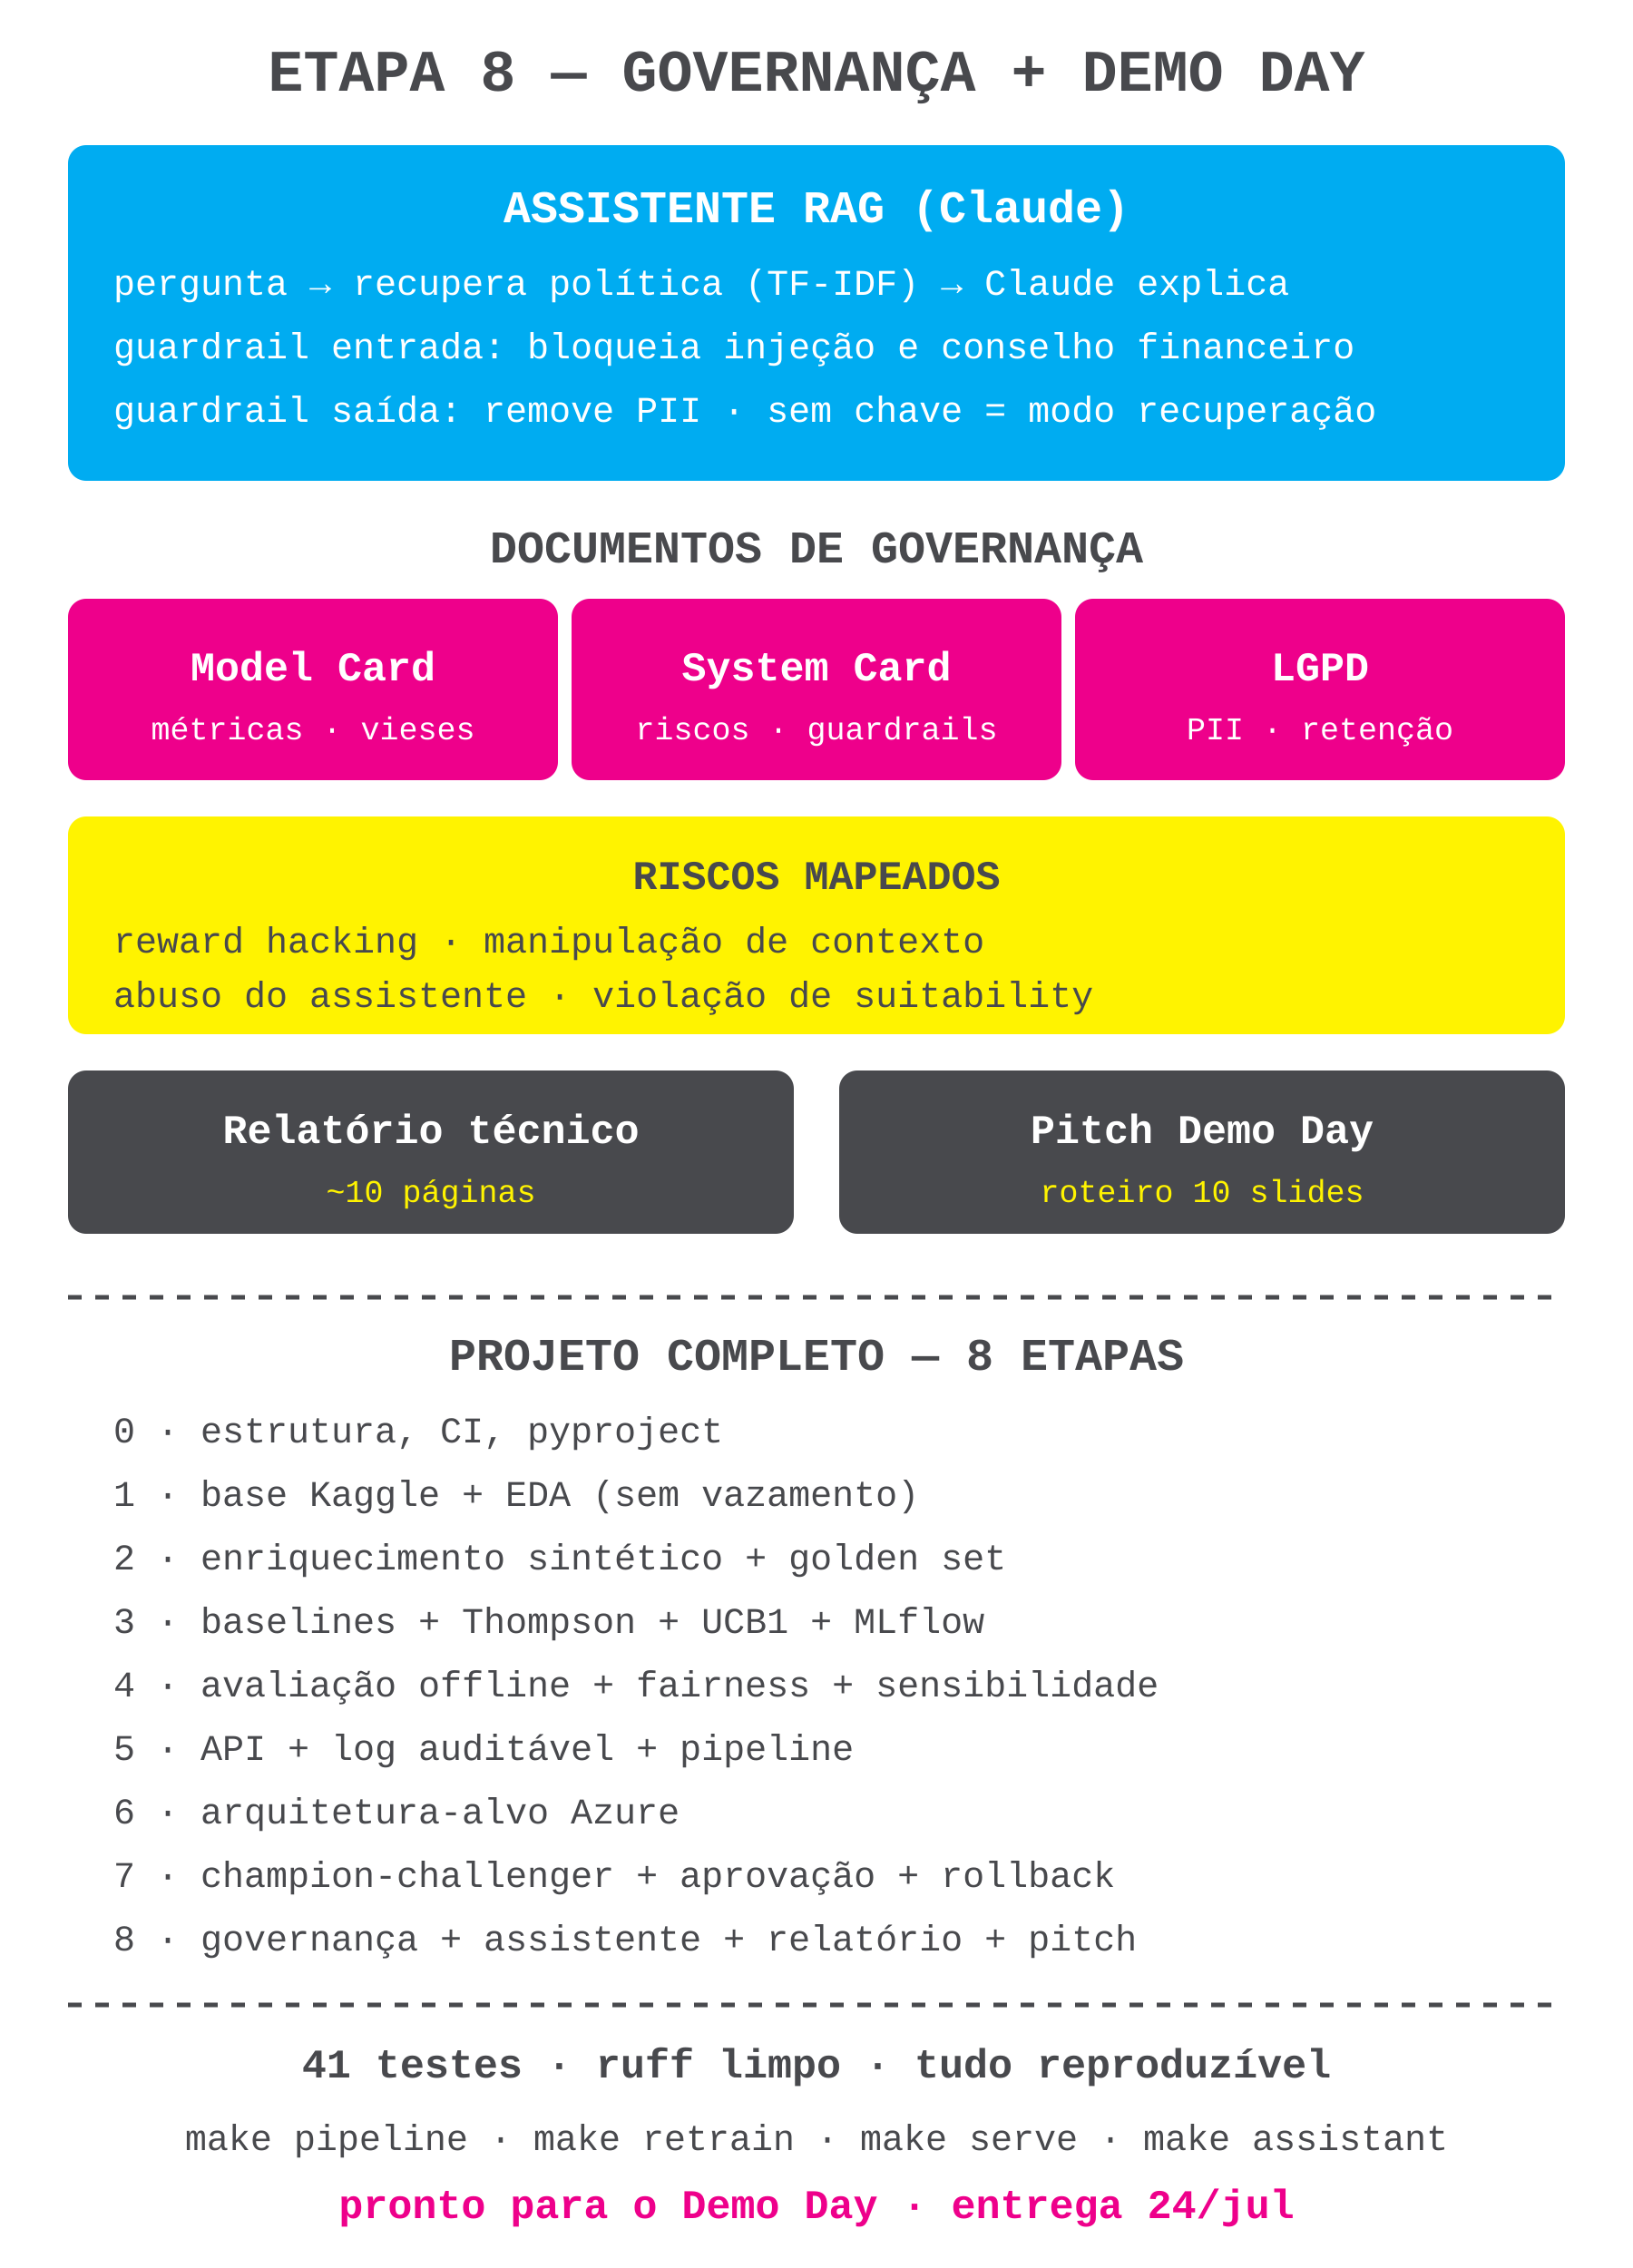
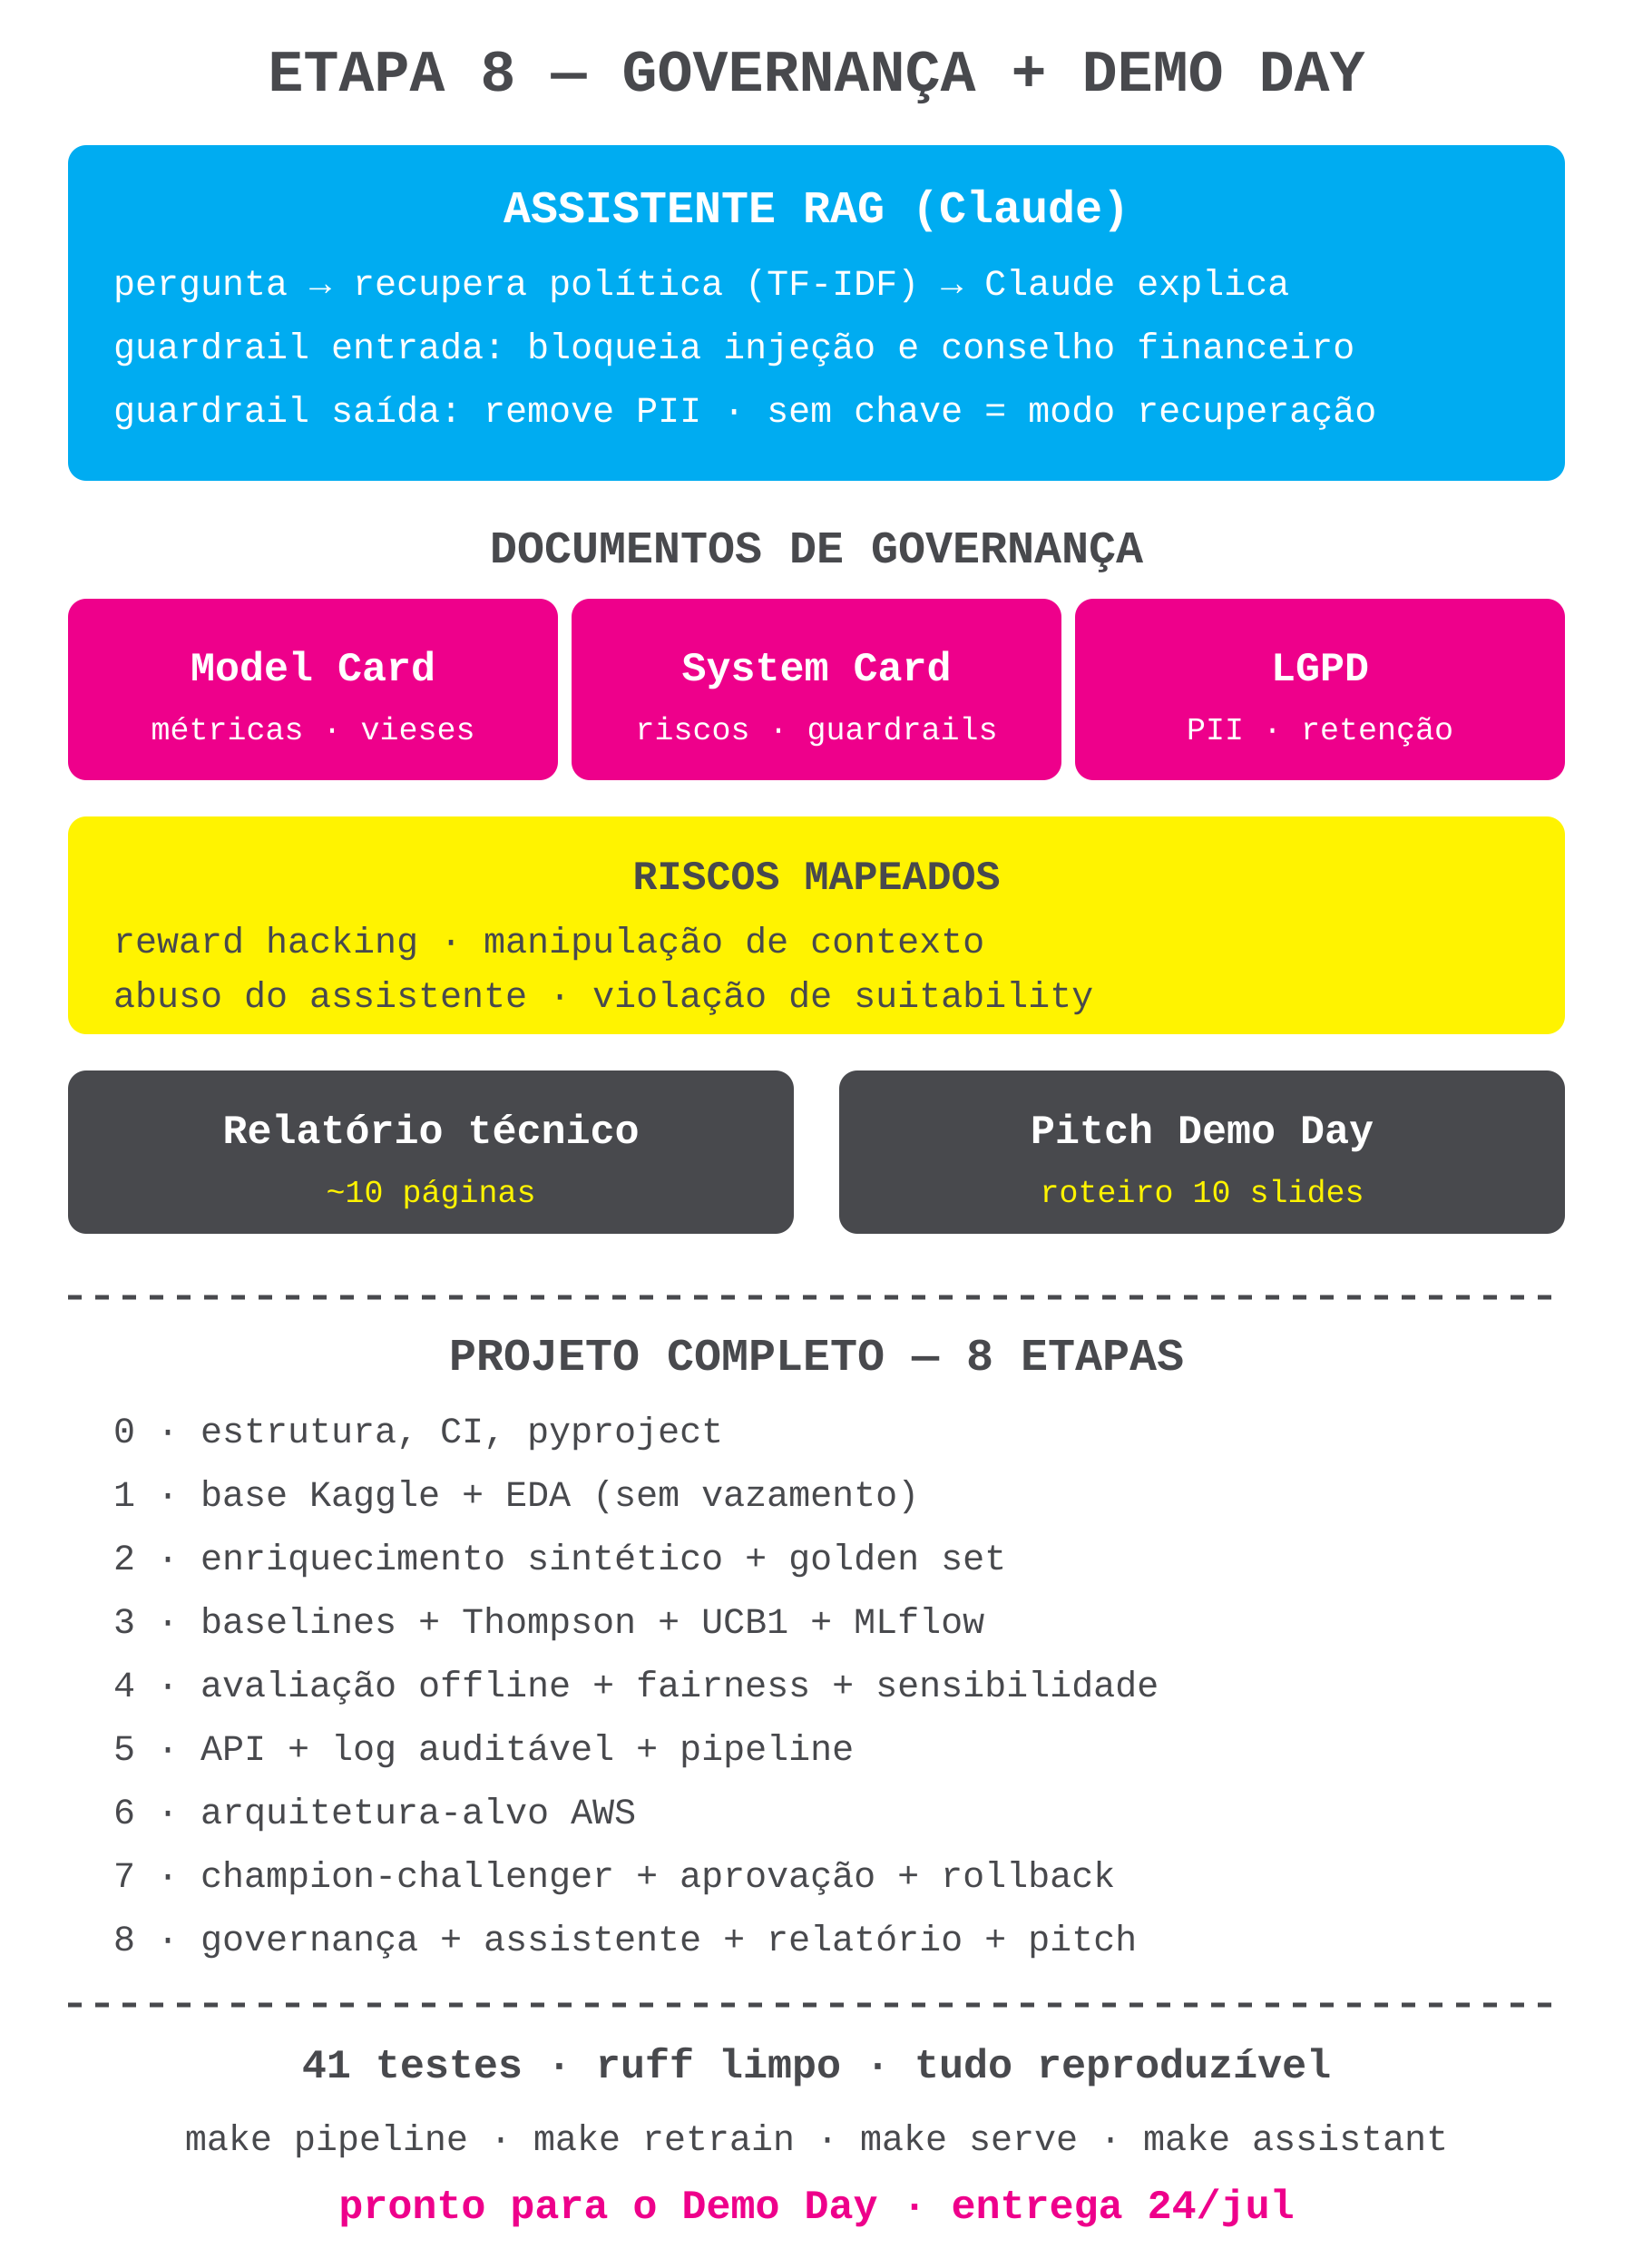
<svg xmlns="http://www.w3.org/2000/svg" viewBox="0 0 360 500" font-family="Courier New, monospace">
  <rect x="0" y="0" width="360" height="500" fill="#FFFFFF" />
  <text x="180" y="20" text-anchor="middle" fill="#48494D" font-size="13" font-weight="bold">ETAPA 8 — GOVERNANÇA + DEMO DAY</text>
  <rect x="15" y="32" width="330" height="74" rx="4" fill="#00ACF1" />
  <text x="180" y="49" text-anchor="middle" fill="#FFFFFF" font-size="10" font-weight="bold">ASSISTENTE RAG (Claude)</text>
  <text x="25" y="65" fill="#FFFFFF" font-size="8">pergunta → recupera política (TF-IDF) → Claude explica</text>
  <text x="25" y="79" fill="#FFFFFF" font-size="8">guardrail entrada: bloqueia injeção e conselho financeiro</text>
  <text x="25" y="93" fill="#FFFFFF" font-size="8">guardrail saída: remove PII · sem chave = modo recuperação</text>
  <text x="180" y="124" text-anchor="middle" fill="#48494D" font-size="10" font-weight="bold">DOCUMENTOS DE GOVERNANÇA</text>
  <rect x="15" y="132" width="108" height="40" rx="4" fill="#EE008B" />
  <text x="69" y="150" text-anchor="middle" fill="#FFFFFF" font-size="9" font-weight="bold">Model Card</text>
  <text x="69" y="163" text-anchor="middle" fill="#FFFFFF" font-size="7">métricas · vieses</text>
  <rect x="126" y="132" width="108" height="40" rx="4" fill="#EE008B" />
  <text x="180" y="150" text-anchor="middle" fill="#FFFFFF" font-size="9" font-weight="bold">System Card</text>
  <text x="180" y="163" text-anchor="middle" fill="#FFFFFF" font-size="7">riscos · guardrails</text>
  <rect x="237" y="132" width="108" height="40" rx="4" fill="#EE008B" />
  <text x="291" y="150" text-anchor="middle" fill="#FFFFFF" font-size="9" font-weight="bold">LGPD</text>
  <text x="291" y="163" text-anchor="middle" fill="#FFFFFF" font-size="7">PII · retenção</text>
  <rect x="15" y="180" width="330" height="48" rx="4" fill="#FFF300" />
  <text x="180" y="196" text-anchor="middle" fill="#48494D" font-size="9" font-weight="bold">RISCOS MAPEADOS</text>
  <text x="25" y="210" fill="#48494D" font-size="8">reward hacking · manipulação de contexto</text>
  <text x="25" y="222" fill="#48494D" font-size="8">abuso do assistente · violação de suitability</text>
  <rect x="15" y="236" width="160" height="36" rx="4" fill="#48494D" />
  <text x="95" y="252" text-anchor="middle" fill="#FFFFFF" font-size="9" font-weight="bold">Relatório técnico</text>
  <text x="95" y="265" text-anchor="middle" fill="#FFF300" font-size="7">~10 páginas</text>
  <rect x="185" y="236" width="160" height="36" rx="4" fill="#48494D" />
  <text x="265" y="252" text-anchor="middle" fill="#FFFFFF" font-size="9" font-weight="bold">Pitch Demo Day</text>
  <text x="265" y="265" text-anchor="middle" fill="#FFF300" font-size="7">roteiro 10 slides</text>
  <line x1="15" y1="286" x2="345" y2="286" stroke="#48494D" stroke-width="1" stroke-dasharray="3,3" />
  <text x="180" y="302" text-anchor="middle" fill="#48494D" font-size="10" font-weight="bold">PROJETO COMPLETO — 8 ETAPAS</text>
  <g font-size="8" fill="#48494D">
    <text x="25" y="318">0 · estrutura, CI, pyproject</text>
    <text x="25" y="332">1 · base Kaggle + EDA (sem vazamento)</text>
    <text x="25" y="346">2 · enriquecimento sintético + golden set</text>
    <text x="25" y="360">3 · baselines + Thompson + UCB1 + MLflow</text>
    <text x="25" y="374">4 · avaliação offline + fairness + sensibilidade</text>
    <text x="25" y="388">5 · API + log auditável + pipeline</text>
-     <text x="25" y="402">6 · arquitetura-alvo Azure</text>
+     <text x="25" y="402">6 · arquitetura-alvo AWS</text>
    <text x="25" y="416">7 · champion-challenger + aprovação + rollback</text>
    <text x="25" y="430">8 · governança + assistente + relatório + pitch</text>
  </g>
  <line x1="15" y1="442" x2="345" y2="442" stroke="#48494D" stroke-width="1" stroke-dasharray="3,3" />
  <text x="180" y="458" text-anchor="middle" fill="#48494D" font-size="9" font-weight="bold">41 testes · ruff limpo · tudo reproduzível</text>
  <text x="180" y="474" text-anchor="middle" fill="#48494D" font-size="8">make pipeline · make retrain · make serve · make assistant</text>
  <text x="180" y="489" text-anchor="middle" fill="#EE008B" font-size="9" font-weight="bold">pronto para o Demo Day · entrega 24/jul</text>
</svg>
